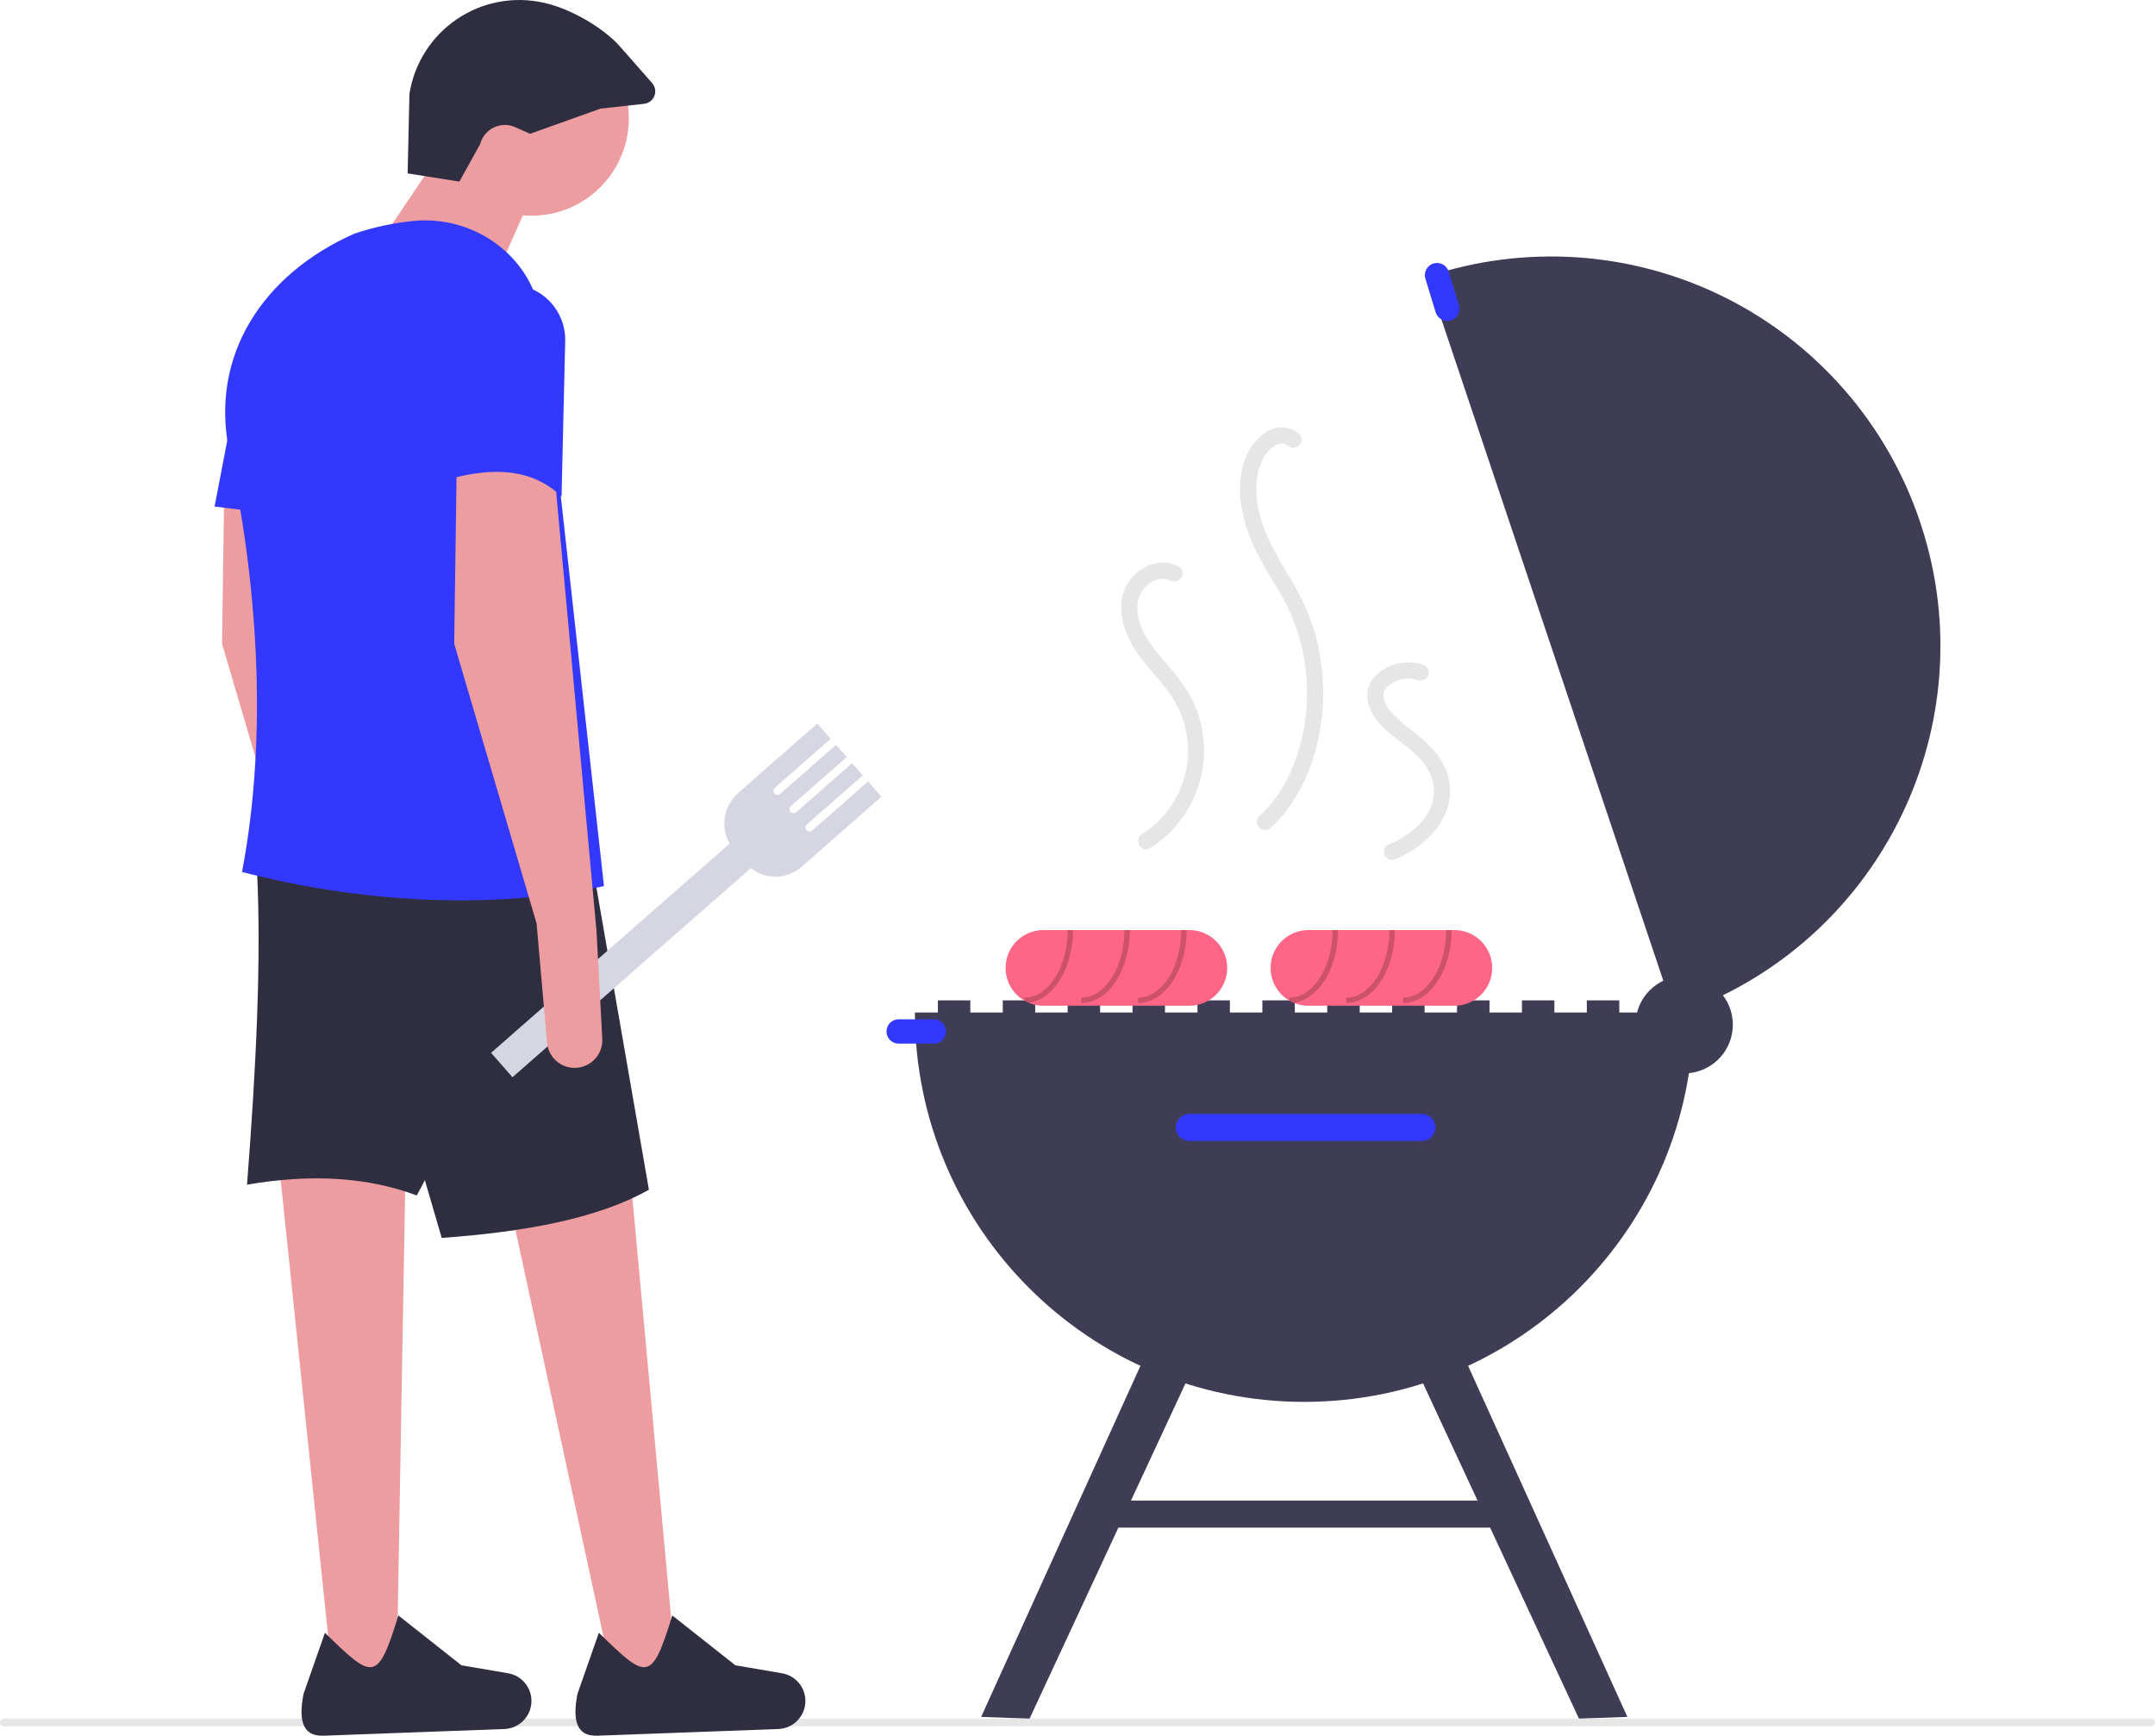
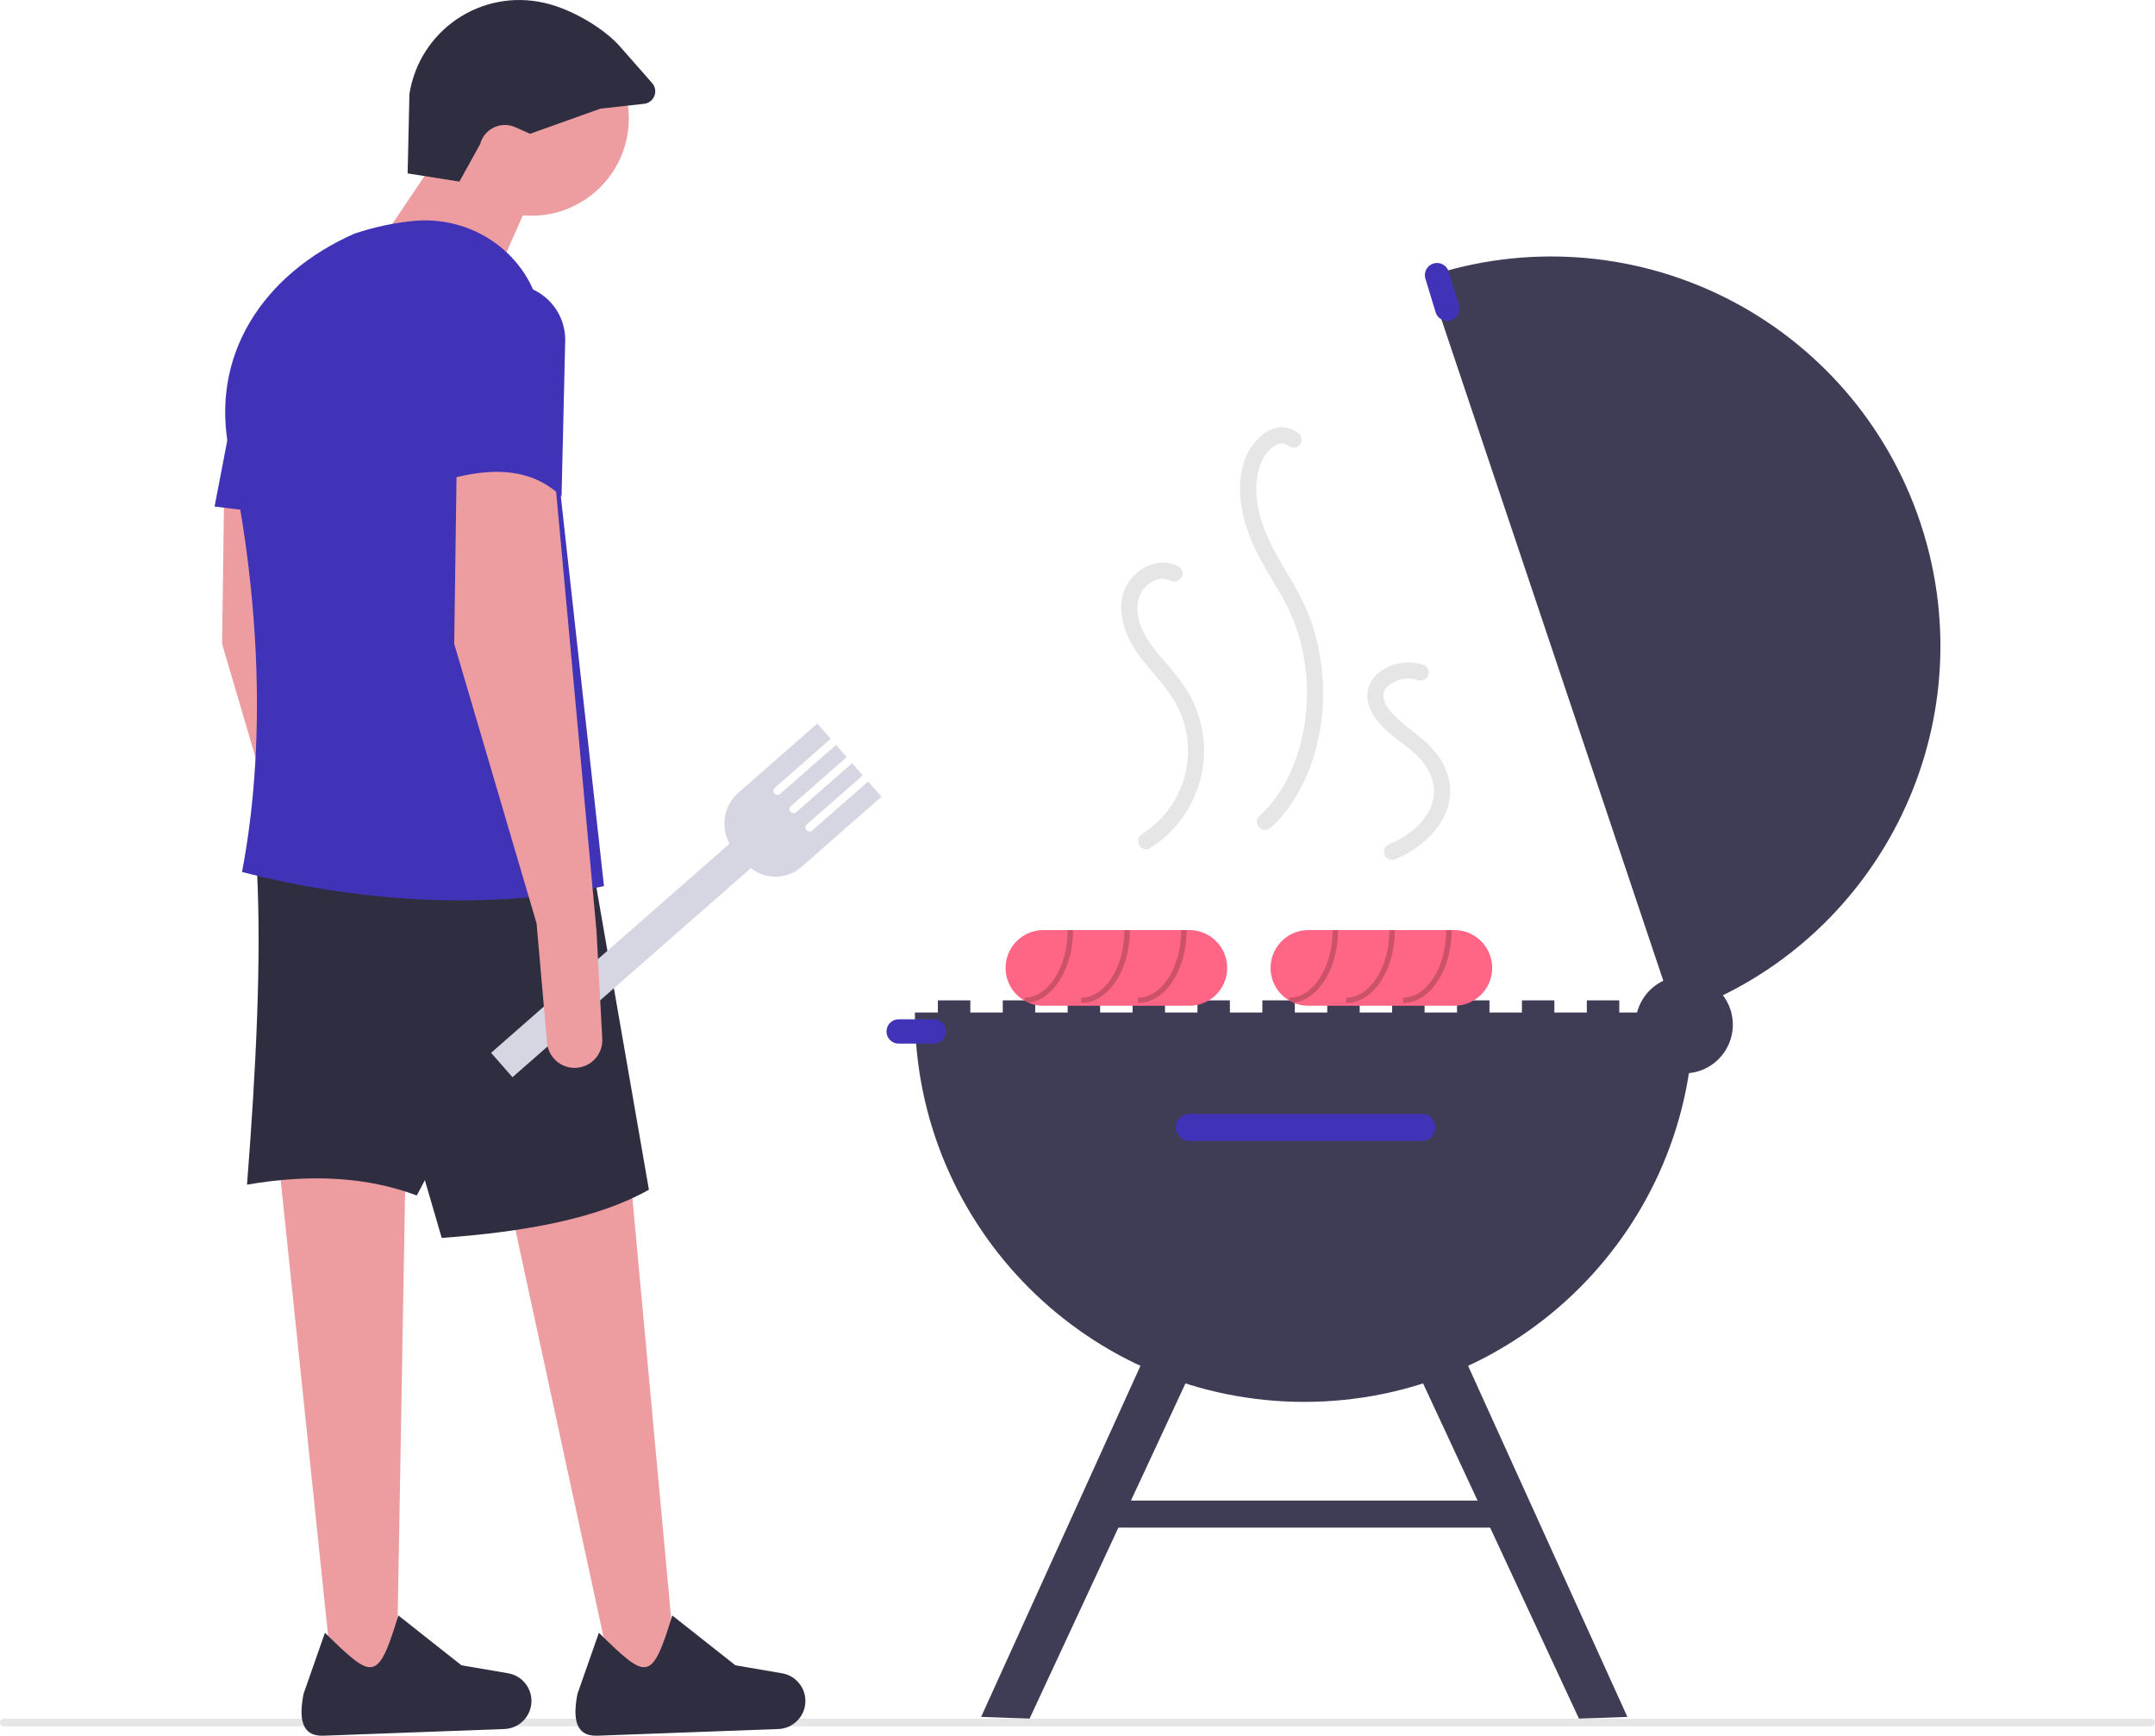
<svg xmlns="http://www.w3.org/2000/svg" width="796.98" height="641.951" viewBox="0 0 796.98 641.951" role="img" artist="Katerina Limpitsouni" source="https://undraw.co/">
  <g transform="translate(-603.76 -219.025)">
    <rect width="12" height="7" transform="translate(950.613 589.002)" fill="#3f3d56" />
    <rect width="12" height="7" transform="translate(974.613 589.002)" fill="#3f3d56" />
    <rect width="12" height="7" transform="translate(998.613 589.002)" fill="#3f3d56" />
    <rect width="12" height="7" transform="translate(1022.613 589.002)" fill="#3f3d56" />
    <rect width="12" height="7" transform="translate(1046.613 589.002)" fill="#3f3d56" />
    <rect width="12" height="7" transform="translate(1070.613 589.002)" fill="#3f3d56" />
    <rect width="12" height="7" transform="translate(1094.613 589.002)" fill="#3f3d56" />
    <rect width="12" height="7" transform="translate(1118.613 589.002)" fill="#3f3d56" />
    <rect width="12" height="7" transform="translate(1142.613 589.002)" fill="#3f3d56" />
    <rect width="12" height="7" transform="translate(1166.613 589.002)" fill="#3f3d56" />
    <rect width="12" height="7" transform="translate(1190.613 589.002)" fill="#3f3d56" />
    <path d="M870.109,503.512a144,144,0,0,1-288,0Z" transform="translate(360.004 89.99)" fill="#3f3d56" />
    <path d="M863.149,504.432l-91.6-273.04a143.9,143.9,0,0,1,182.32,90.72c.97,2.89,1.85,5.8,2.63,8.71A144.007,144.007,0,0,1,863.149,504.432Z" transform="translate(360.004 89.99)" fill="#3f3d56" />
    <circle cx="18" cy="18" r="18" transform="translate(1208.613 580.002)" fill="#3f3d56" />
-     <path d="M683.609,541.012a5,5,0,0,0,0,10h86a5,5,0,0,0,0-10Z" transform="translate(360.004 89.99)" fill="#3338ff" />
+     <path d="M683.609,541.012a5,5,0,0,0,0,10h86a5,5,0,0,0,0-10Z" transform="translate(360.004 89.99)" fill="#4133B7" />
    <path d="M607,649.023l-17.906.662L524.584,510.95l16.322-7.589Z" transform="translate(598.613 204.979)" fill="#3f3d56" />
    <path d="M368,649.023l17.906.662,64.51-138.735-16.322-7.589Z" transform="translate(598.613 204.979)" fill="#3f3d56" />
    <rect width="148" height="10" transform="translate(1012.613 774.002)" fill="#3f3d56" />
-     <path d="M775.21,226.294a4.5,4.5,0,0,0-4.3,5.814l3.794,12.434a4.5,4.5,0,0,0,8.609-2.626l-3.794-12.434a4.51,4.51,0,0,0-4.307-3.188Z" transform="translate(360.004 89.99)" fill="#3338ff" />
-     <path d="M576.109,506.012a4.5,4.5,0,0,0,0,9h13a4.5,4.5,0,0,0,0-9Z" transform="translate(360.004 89.99)" fill="#3338ff" />
+     <path d="M775.21,226.294a4.5,4.5,0,0,0-4.3,5.814l3.794,12.434a4.5,4.5,0,0,0,8.609-2.626l-3.794-12.434a4.51,4.51,0,0,0-4.307-3.188Z" transform="translate(360.004 89.99)" fill="#4133B7" />
+     <path d="M576.109,506.012a4.5,4.5,0,0,0,0,9h13a4.5,4.5,0,0,0,0-9Z" transform="translate(360.004 89.99)" fill="#4133B7" />
    <path d="M683.609,473.012h-54c-.34,0-.67.01-1,.04a14,14,0,0,0-.03,27.92c.34.03.68.04,1.03.04h54a14,14,0,0,0,0-28Z" transform="translate(360.004 89.99)" fill="#ff6584" />
    <path d="M624.169,499.9c9.2-1.18,16.44-12.79,16.44-26.89h-2c0,13.79-7.18,25-16,25v1.12Z" transform="translate(360.004 89.99)" opacity="0.2" />
    <path d="M643.609,500.012v-2c8.822,0,16-11.215,16-25h2C661.609,487.9,653.534,500.012,643.609,500.012Z" transform="translate(360.004 89.99)" opacity="0.2" />
    <path d="M664.609,500.012v-2c8.822,0,16-11.215,16-25h2C682.609,487.9,674.534,500.012,664.609,500.012Z" transform="translate(360.004 89.99)" opacity="0.2" />
    <path d="M781.609,473.012h-54c-.34,0-.67.01-1,.04a14,14,0,0,0-.03,27.92c.34.03.68.04,1.03.04h54a14,14,0,0,0,0-28Z" transform="translate(360.004 89.99)" fill="#ff6584" />
    <path d="M722.169,499.9c9.2-1.18,16.44-12.79,16.44-26.89h-2c0,13.79-7.18,25-16,25v1.12Z" transform="translate(360.004 89.99)" opacity="0.2" />
    <path d="M741.609,500.012v-2c8.822,0,16-11.215,16-25h2C759.609,487.9,751.534,500.012,741.609,500.012Z" transform="translate(360.004 89.99)" opacity="0.2" />
    <path d="M762.609,500.012v-2c8.822,0,16-11.215,16-25h2C780.609,487.9,772.534,500.012,762.609,500.012Z" transform="translate(360.004 89.99)" opacity="0.2" />
    <path d="M679.657,338.568c-7.077-3.823-15.826.346-19.353,7.114-4.29,8.232-.734,18.128,4.268,25.164,5.2,7.311,12.253,13.346,15.722,21.8a36.432,36.432,0,0,1-14.213,44.867c-3.255,2.059-.248,7.253,3.028,5.181a42.6,42.6,0,0,0,15.2-55.584,59.444,59.444,0,0,0-7.808-11.035c-5.205-6.16-11.758-12.952-12.085-21.523a13.548,13.548,0,0,1,.231-3.32,11.671,11.671,0,0,1,.693-2.227,10.857,10.857,0,0,1,3.152-3.933,9.59,9.59,0,0,1,4.291-1.943,6.435,6.435,0,0,1,3.848.623c3.4,1.835,6.43-3.343,3.028-5.181Z" transform="translate(360.004 89.99)" fill="#e6e6e6" />
    <path d="M769.94,374.862a17.5,17.5,0,0,0-17.508,4.069,10.633,10.633,0,0,0-2.844,9.284c.572,3.636,2.867,6.865,5.358,9.468,4.873,5.092,11.693,8.385,15.779,14.231a17.86,17.86,0,0,1,3.3,8.468,16,16,0,0,1-1.464,8c-3.048,6.2-9.1,10.41-15.481,13.123-1.491.634-1.82,2.833-1.076,4.1a3.08,3.08,0,0,0,4.1,1.076c11.744-4.992,22.609-16.174,19.37-29.912-1.7-7.227-6.926-12.327-12.55-16.761a70.33,70.33,0,0,1-7.892-6.735c-1.945-2.065-3.965-4.886-3.608-7.685a4.251,4.251,0,0,1,1.348-2.528,11.628,11.628,0,0,1,2.972-1.975,11.18,11.18,0,0,1,8.6-.446,3.028,3.028,0,0,0,3.69-2.1,3.061,3.061,0,0,0-2.1-3.69Z" transform="translate(360.004 89.99)" fill="#e6e6e6" />
    <path d="M724.264,289.513a10.293,10.293,0,0,0-6.4-2.463,11.3,11.3,0,0,0-6.228,2.014,21.441,21.441,0,0,0-8.253,12.364c-3.032,11.613.923,24.131,6.418,34.359,2.778,5.171,6.013,10.078,8.81,15.239a67.63,67.63,0,0,1,6.162,15.636,75.589,75.589,0,0,1,.743,34.128c-2.4,11.231-7.452,22.352-16.046,30.1a3,3,0,0,0,4.243,4.243c7.627-6.878,12.728-16.313,15.807-26.014a79.764,79.764,0,0,0,2.913-33.895,77.692,77.692,0,0,0-3.846-16.622,91.768,91.768,0,0,0-7.632-15.579c-5.639-9.535-11.643-19.179-12.459-30.532-.4-5.583.3-11.4,3.751-15.892-.189.246.152-.179.153-.18q.314-.376.651-.732a13.259,13.259,0,0,1,1.378-1.283c-.1.083-.37.26.114-.075.24-.167.486-.327.738-.475.205-.121.416-.228.626-.339q.187-.1.379-.18-.438.189.049,0c.235-.074,1.4-.325.752-.243a6.045,6.045,0,0,1,.648-.042c.092,0,.9.04.506,0-.462-.051.366.082.372.084a5.933,5.933,0,0,1,.762.241c-.624-.249,1.024.677.643.381a3.1,3.1,0,0,0,4.243,0c1.035-1.035,1.286-3.243,0-4.243Z" transform="translate(360.004 89.99)" fill="#e6e6e6" />
    <path d="M255.615,690.14a1.369,1.369,0,0,0,1.314,1.418h794.345a1.421,1.421,0,0,0,0-2.836H256.936a1.367,1.367,0,0,0-1.321,1.409Z" transform="translate(348.146 165.941)" fill="#e6e6e6" />
    <path d="M188.819,107.5,146.353,94.572,174.972,52.1l32.311,13.848Z" transform="translate(598.613 213.014)" fill="#ed9da0" />
    <path d="M255.288,625.4l-22.618,6L191.127,439.38l46.621-4.155Z" transform="translate(598.613 213.014)" fill="#ed9da0" />
    <path d="M151.8,628.352l-23.138,3.5L108.331,436.439l46.8.959Z" transform="translate(598.613 213.014)" fill="#ed9da0" />
    <path d="M378.5,465.281l2.137,39.882a10.239,10.239,0,0,1-11.152,10.745h0a10.239,10.239,0,0,1-9.273-9.3l-3.868-44.094-30.465-103.4.923-66.469,36,1.846Z" transform="translate(360.004 98.025)" fill="#ed9da0" />
    <path d="M397.886,572.325q-27.052-10.171-62.776-4c3.378-43.328,5.334-83.562,3.693-115.969H461.586Z" transform="translate(360.004 88.838)" fill="#2f2e41" />
    <path d="M483.742,570.186c-18.588,10.552-45.476,15.6-76.624,17.833L368.345,455.261l95.088-1.981Z" transform="translate(360.004 88.838)" fill="#2f2e41" />
    <path d="M531.607,760.463l-66.89,2.477c-8.568.317-9.02-7.041-7.4-15.461l7.919-22.612c17.83,17.467,19.509,18.444,27.152-6.4l23.326,18.424,17.266,2.96a10.387,10.387,0,0,1,8.632,10.254h0a10.387,10.387,0,0,1-10,10.363Z" transform="translate(360.004 98.025)" fill="#2f2e41" />
    <path d="M430.3,760.463l-66.89,2.477c-8.568.317-9.02-7.041-7.4-15.461l7.919-22.612c17.83,17.467,19.509,18.444,27.152-6.4L414.4,736.886l17.266,2.96A10.387,10.387,0,0,1,440.3,750.1h0a10.387,10.387,0,0,1-10,10.363Z" transform="translate(360.004 98.025)" fill="#2f2e41" />
    <circle cx="36.004" cy="36.004" r="36.004" transform="translate(764.304 226.799)" fill="#ed9da0" />
-     <path d="M467.125,448.724c-43.655,9.262-92.116,5.587-133.861-5.227,10-52.6,5.17-109.1-4.616-155.061-7.66-35.972,12.547-66.157,46.159-81.015a98.375,98.375,0,0,1,22.379-4.755c23.578-1.971,44.324,14.711,46.784,36.926Z" transform="translate(360.004 98.025)" fill="#3338ff" />
-     <path d="M114.965,197.045,84.5,193.352l9.232-48.005h21.233Z" transform="translate(598.613 213.014)" fill="#3338ff" />
+     <path d="M467.125,448.724c-43.655,9.262-92.116,5.587-133.861-5.227,10-52.6,5.17-109.1-4.616-155.061-7.66-35.972,12.547-66.157,46.159-81.015a98.375,98.375,0,0,1,22.379-4.755c23.578-1.971,44.324,14.711,46.784,36.926Z" transform="translate(360.004 98.025)" fill="#4133B7" />
+     <path d="M114.965,197.045,84.5,193.352l9.232-48.005h21.233Z" transform="translate(598.613 213.014)" fill="#4133B7" />
    <path d="M445.389,164.486l-5.516-2.451a9.428,9.428,0,0,0-12.943,6.243h0l-7.687,13.889-19.145-3.03.669-29.4a41.1,41.1,0,0,1,49.618-33.726l.523.118c9.346,2.114,21.48,8.977,27.814,16.18l11.8,13.422a4.637,4.637,0,0,1-2.966,7.669l-16.141,1.781Z" transform="translate(354.416 104.018)" fill="#2f2e41" />
    <path d="M564.81,410.025l-20.674,18.134a1.5,1.5,0,0,1-1.978-2.255l20.674-18.134-3.956-4.511L538.2,421.393a1.5,1.5,0,0,1-1.978-2.255L556.9,401l-3.956-4.511-20.674,18.134a1.5,1.5,0,0,1-1.978-2.255l20.674-18.134-4.946-5.638L516.8,414.226a15.14,15.14,0,0,0-3.219,18.786l-88.206,77.369,7.913,9.021,88.149-77.319a14.661,14.661,0,0,0,18.747-.482l29.571-25.938Z" transform="translate(360.004 98.025)" fill="#d6d6e3" />
    <path d="M464.356,465.281l2.137,39.882a10.239,10.239,0,0,1-11.152,10.745h0a10.239,10.239,0,0,1-9.273-9.3L442.2,462.512l-30.465-103.4.923-66.469,36,1.846Z" transform="translate(360.004 98.025)" fill="#ed9da0" />
-     <path d="M451.431,304.648c-10.955-10.509-25.415-10.894-41.543-6.462V248.572a22.394,22.394,0,0,1,22.394-22.394h0a20.507,20.507,0,0,1,20.5,20.989Z" transform="translate(360.004 98.025)" fill="#3338ff" />
+     <path d="M451.431,304.648c-10.955-10.509-25.415-10.894-41.543-6.462V248.572a22.394,22.394,0,0,1,22.394-22.394h0a20.507,20.507,0,0,1,20.5,20.989Z" transform="translate(360.004 98.025)" fill="#4133B7" />
  </g>
</svg>
